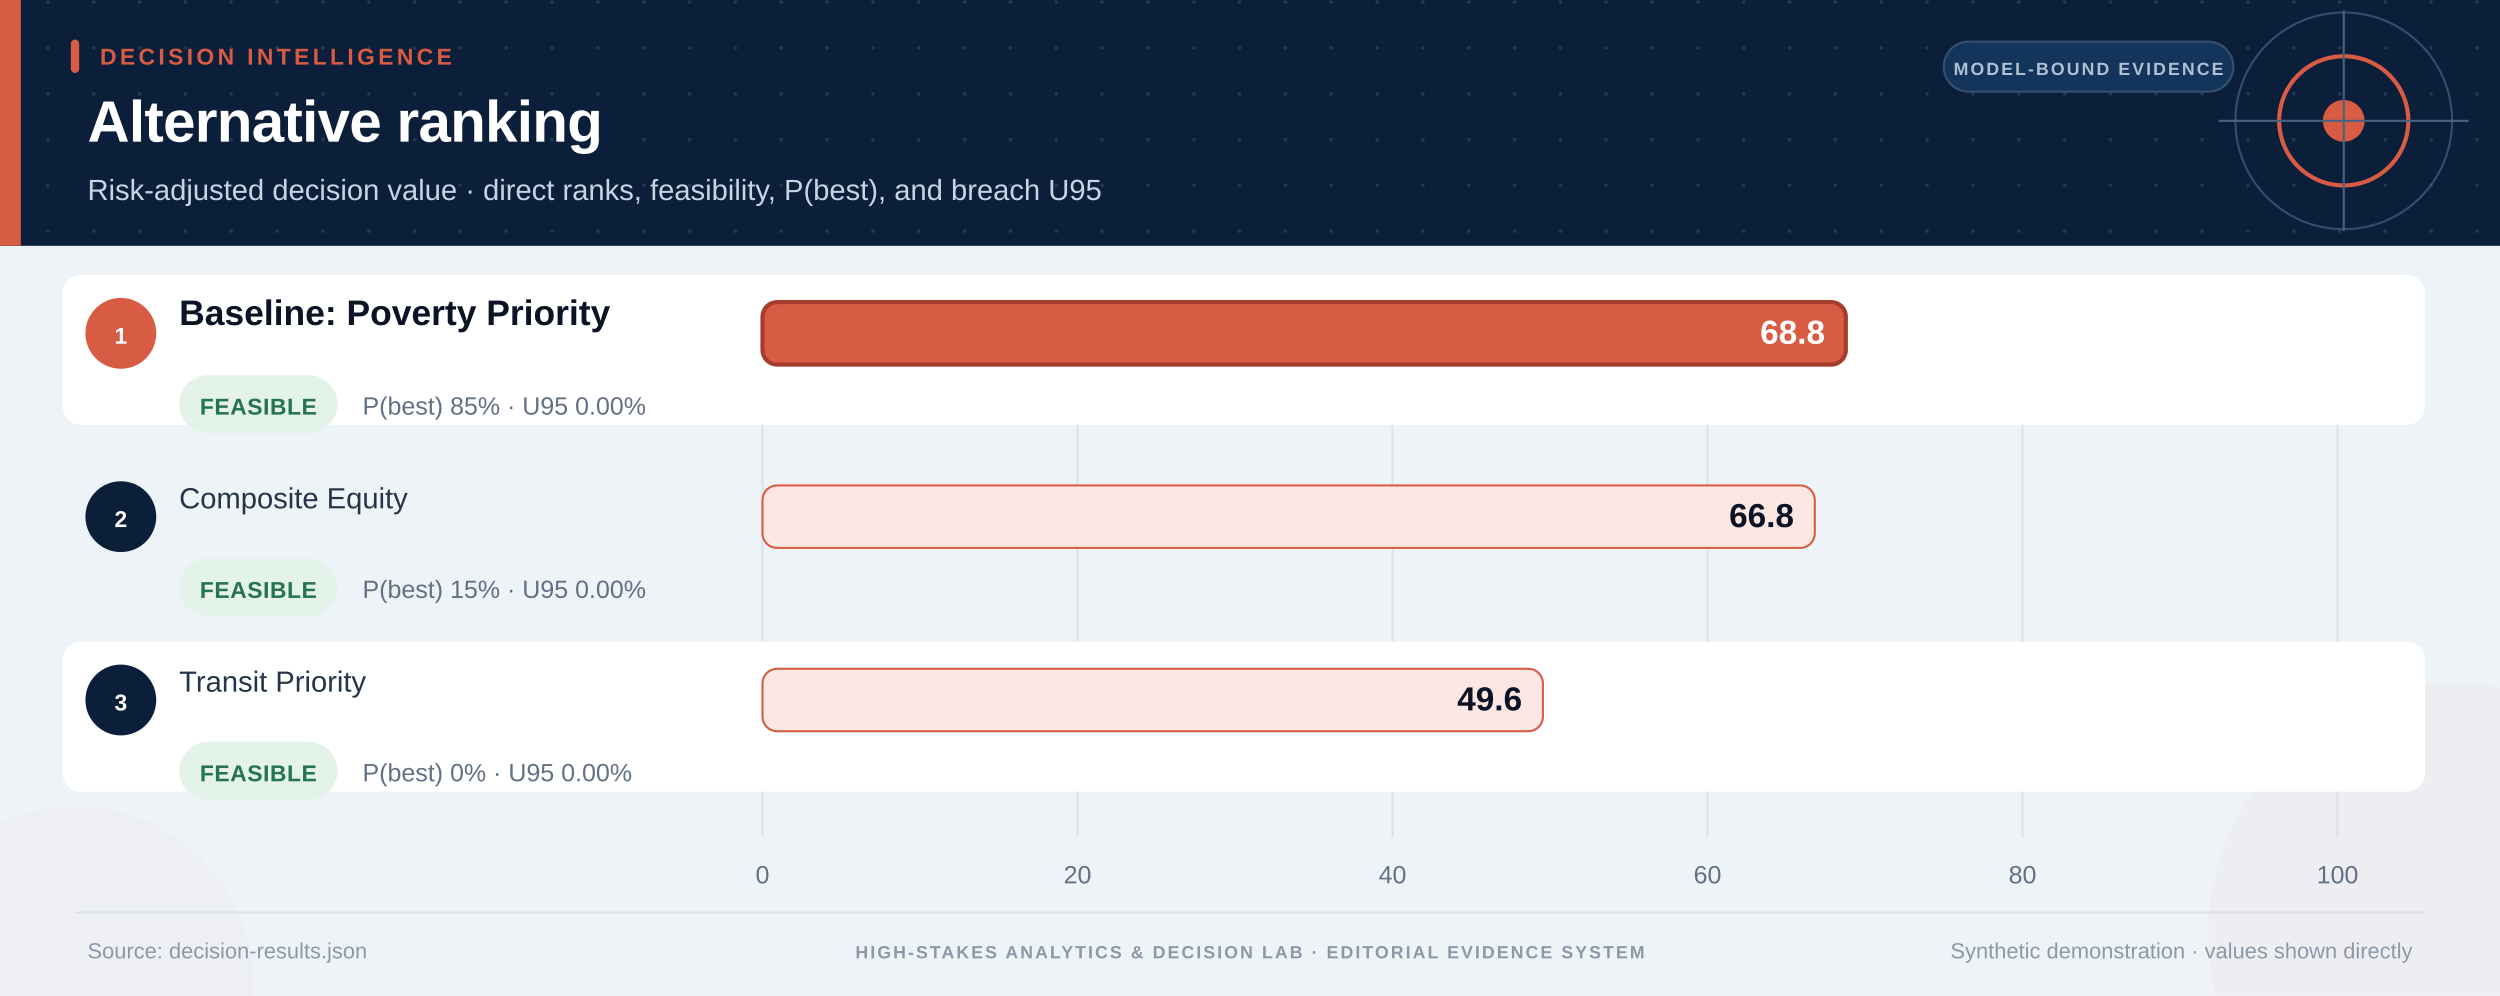
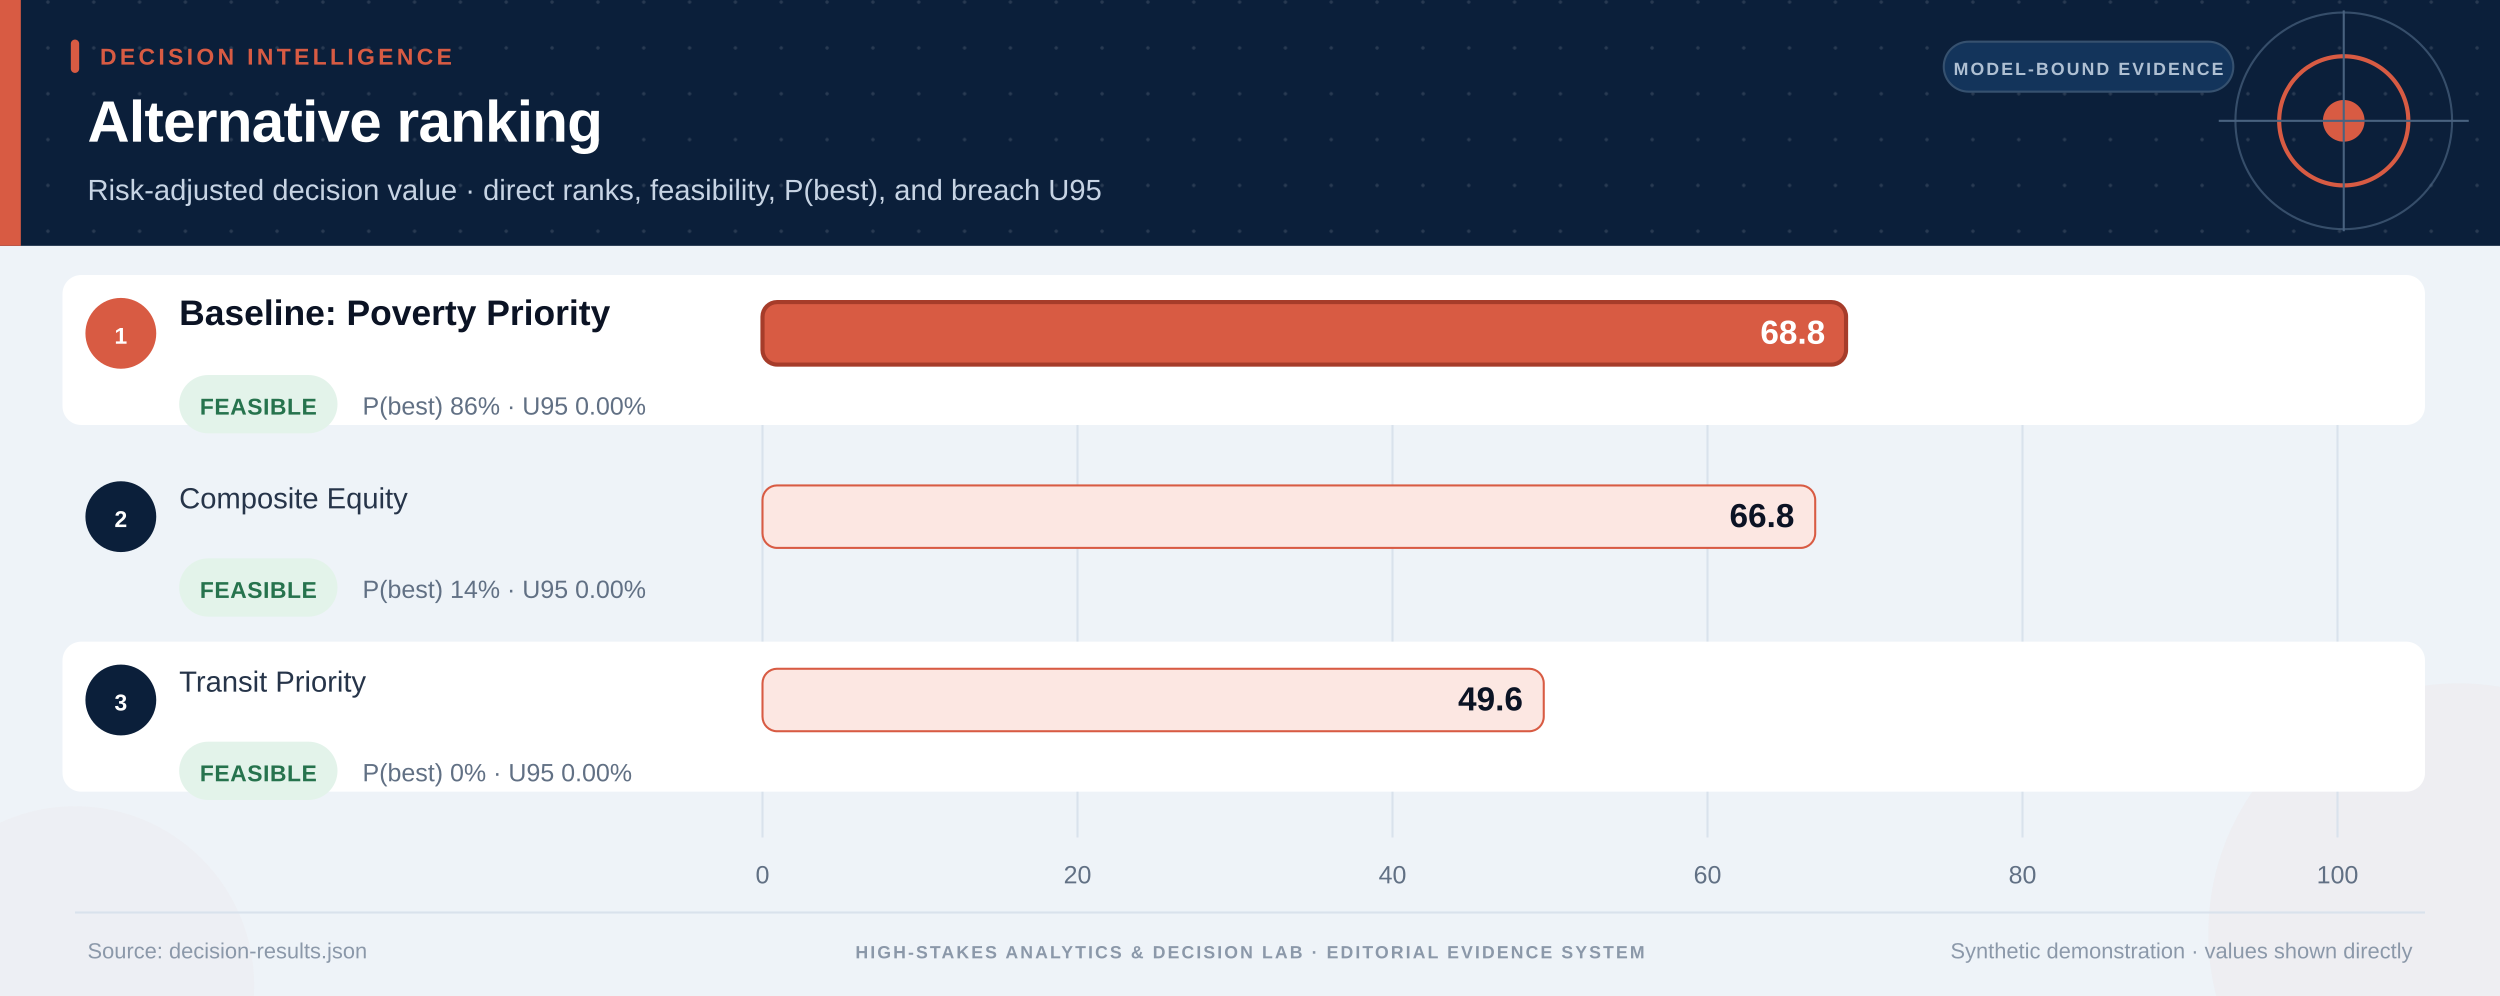
<svg xmlns="http://www.w3.org/2000/svg" width="1200" height="478" viewBox="0 0 1200 478" role="img" aria-labelledby="title desc">
  <defs>
    <pattern id="headerGrid" width="22" height="22" patternUnits="userSpaceOnUse">
      <circle cx="1" cy="1" r=".85" fill="#FFFFFF" opacity=".12" />
    </pattern>
  </defs>
  <style>
  text { font-family: -apple-system, BlinkMacSystemFont, "Segoe UI", Arial, sans-serif; }
  .kicker { font-size: 11px; font-weight: 800; letter-spacing: 1.6px; }
  .title { font-size: 28px; font-weight: 780; letter-spacing: -0.35px; }
  .subtitle { font-size: 14px; }
  .section { fill: #0B1324; font-size: 17px; font-weight: 720; }
  .label { fill: #263449; font-size: 14px; }
  .small { fill: #617084; font-size: 12px; }
  .eyebrow { fill: #617084; font-size: 10.5px; font-weight: 800; letter-spacing: 1px; }
  .value { fill: #0B1324; font-size: 16px; font-weight: 750; font-variant-numeric: tabular-nums; }
  .big { fill: #0B1324; font-size: 30px; font-weight: 800; font-variant-numeric: tabular-nums; }
  .display { fill: #0B1324; font-size: 38px; font-weight: 820; font-variant-numeric: tabular-nums; }
  .mono { fill: #263449; font-size: 12.5px; font-family: ui-monospace, SFMono-Regular, Menlo, Consolas, monospace; font-variant-numeric: tabular-nums; }
  .pill { font-size: 11px; font-weight: 760; letter-spacing: .25px; }
  .footnote { fill: #8B98A9; font-size: 10.5px; }
  .micro { fill: #8B98A9; font-size: 8.5px; font-weight: 800; letter-spacing: 1px; }
</style>
  <rect width="1200" height="478" fill="#EEF3F8" />
  <circle cx="1180" cy="448" r="120" fill="#D85B43" opacity=".035" />
  <circle cx="36" cy="473" r="86" fill="#D85B43" opacity=".025" />
  <rect width="1200" height="118" fill="#0B1F3A" />
  <rect width="1200" height="118" fill="url(#headerGrid)" />
  <rect width="10" height="118" fill="#D85B43" />
  <rect x="34" y="19" width="4" height="16" rx="2" fill="#D85B43" />
  <text x="48.0" y="31.0" class="kicker" text-anchor="start" style="fill:#D85B43">DECISION INTELLIGENCE</text>
  <text x="42.0" y="68.0" class="title" text-anchor="start" style="fill:#FFFFFF">Alternative ranking</text>
  <text x="42.0" y="96.0" class="subtitle" text-anchor="start" style="fill:#C7D4E4">Risk-adjusted decision value · direct ranks, feasibility, P(best), and breach U95</text>
  <rect x="933" y="20" width="139" height="24" rx="12" fill="#13345B" stroke="#36516F" />
  <text x="1002.5" y="36.0" class="micro" text-anchor="middle" style="fill:#AFC0D3">MODEL-BOUND EVIDENCE</text>
  <circle cx="1125" cy="58" r="31" fill="none" stroke="#D85B43" stroke-width="2" />
  <circle cx="1125" cy="58" r="10" fill="#D85B43" />
  <circle cx="1125" cy="58" r="52" fill="none" stroke="#49627F" stroke-width="1" opacity=".7" />
  <line x1="1065" y1="58" x2="1185" y2="58" stroke="#49627F" stroke-width="1" />
  <line x1="1125" y1="5" x2="1125" y2="111" stroke="#49627F" stroke-width="1" />
  <line x1="366.0" y1="132.0" x2="366.0" y2="402.0" stroke="#D9E2EC" stroke-width="1" />
  <text x="366.0" y="424.0" class="small" text-anchor="middle">0</text>
  <line x1="517.2" y1="132.0" x2="517.2" y2="402.0" stroke="#D9E2EC" stroke-width="1" />
  <text x="517.2" y="424.0" class="small" text-anchor="middle">20</text>
  <line x1="668.4" y1="132.0" x2="668.4" y2="402.0" stroke="#D9E2EC" stroke-width="1" />
  <text x="668.4" y="424.0" class="small" text-anchor="middle">40</text>
  <line x1="819.6" y1="132.0" x2="819.6" y2="402.0" stroke="#D9E2EC" stroke-width="1" />
  <text x="819.6" y="424.0" class="small" text-anchor="middle">60</text>
  <line x1="970.8" y1="132.0" x2="970.8" y2="402.0" stroke="#D9E2EC" stroke-width="1" />
  <text x="970.8" y="424.0" class="small" text-anchor="middle">80</text>
  <line x1="1122.0" y1="132.0" x2="1122.0" y2="402.0" stroke="#D9E2EC" stroke-width="1" />
  <text x="1122.0" y="424.0" class="small" text-anchor="middle">100</text>
  <rect x="30.0" y="132.0" width="1134.0" height="72.0" rx="9" fill="#FFFFFF" stroke="none" stroke-width="1" />
  <circle cx="58" cy="160" r="17" fill="#D85B43" />
  <text x="58.0" y="165.0" class="pill" text-anchor="middle" style="fill:#FFFFFF">1</text>
  <text x="86.0" y="156.0" class="section" text-anchor="start">Baseline: Poverty Priority</text>
-   <rect x="366" y="145" width="520.0" height="30" rx="7" fill="#D85B43" stroke="#A63C2A" stroke-width="2" />
-   <text x="876.0" y="165.0" class="value" text-anchor="end" style="fill:#FFFFFF">68.8</text>
+   <rect x="366" y="145" width="520.1" height="30" rx="7" fill="#D85B43" stroke="#A63C2A" stroke-width="2" />
+   <text x="876.1" y="165.0" class="value" text-anchor="end" style="fill:#FFFFFF">68.8</text>
  <rect x="86.0" y="180.0" width="76.0" height="28.0" rx="14" fill="#E3F3EA" stroke="none" stroke-width="1" />
  <text x="124.0" y="199.0" class="pill" text-anchor="middle" style="fill:#26734D">FEASIBLE</text>
-   <text x="174.0" y="199.0" class="small" text-anchor="start">P(best) 85% · U95 0.00%</text>
+   <text x="174.0" y="199.0" class="small" text-anchor="start">P(best) 86% · U95 0.00%</text>
  <circle cx="58" cy="248" r="17" fill="#0B1F3A" />
  <text x="58.0" y="253.0" class="pill" text-anchor="middle" style="fill:#FFFFFF">2</text>
  <text x="86.0" y="244.0" class="label" text-anchor="start">Composite Equity</text>
-   <rect x="366" y="233" width="505.1" height="30" rx="7" fill="#FCE7E2" stroke="#D85B43" stroke-width="1" />
-   <text x="861.1" y="253.0" class="value" text-anchor="end" style="fill:#0B1324">66.8</text>
+   <rect x="366" y="233" width="505.3" height="30" rx="7" fill="#FCE7E2" stroke="#D85B43" stroke-width="1" />
+   <text x="861.3" y="253.0" class="value" text-anchor="end" style="fill:#0B1324">66.8</text>
  <rect x="86.0" y="268.0" width="76.0" height="28.0" rx="14" fill="#E3F3EA" stroke="none" stroke-width="1" />
  <text x="124.0" y="287.0" class="pill" text-anchor="middle" style="fill:#26734D">FEASIBLE</text>
-   <text x="174.0" y="287.0" class="small" text-anchor="start">P(best) 15% · U95 0.00%</text>
+   <text x="174.0" y="287.0" class="small" text-anchor="start">P(best) 14% · U95 0.00%</text>
  <rect x="30.0" y="308.0" width="1134.0" height="72.0" rx="9" fill="#FFFFFF" stroke="none" stroke-width="1" />
  <circle cx="58" cy="336" r="17" fill="#0B1F3A" />
  <text x="58.0" y="341.0" class="pill" text-anchor="middle" style="fill:#FFFFFF">3</text>
  <text x="86.0" y="332.0" class="label" text-anchor="start">Transit Priority</text>
-   <rect x="366" y="321" width="374.6" height="30" rx="7" fill="#FCE7E2" stroke="#D85B43" stroke-width="1" />
-   <text x="730.6" y="341.0" class="value" text-anchor="end" style="fill:#0B1324">49.6</text>
+   <rect x="366" y="321" width="375.0" height="30" rx="7" fill="#FCE7E2" stroke="#D85B43" stroke-width="1" />
+   <text x="731.0" y="341.0" class="value" text-anchor="end" style="fill:#0B1324">49.6</text>
  <rect x="86.0" y="356.0" width="76.0" height="28.0" rx="14" fill="#E3F3EA" stroke="none" stroke-width="1" />
  <text x="124.0" y="375.0" class="pill" text-anchor="middle" style="fill:#26734D">FEASIBLE</text>
  <text x="174.0" y="375.0" class="small" text-anchor="start">P(best) 0% · U95 0.00%</text>
  <line x1="36" y1="438.0" x2="1164" y2="438.0" stroke="#D9E2EC" stroke-width="1" />
  <text x="42.0" y="460.0" class="footnote" text-anchor="start">Source: decision-results.json</text>
  <text x="1158.0" y="460.0" class="footnote" text-anchor="end">Synthetic demonstration · values shown directly</text>
  <text x="600.0" y="460.0" class="micro" text-anchor="middle" style="fill:#8B98A9">HIGH-STAKES ANALYTICS &amp; DECISION LAB · EDITORIAL EVIDENCE SYSTEM</text>
</svg>
